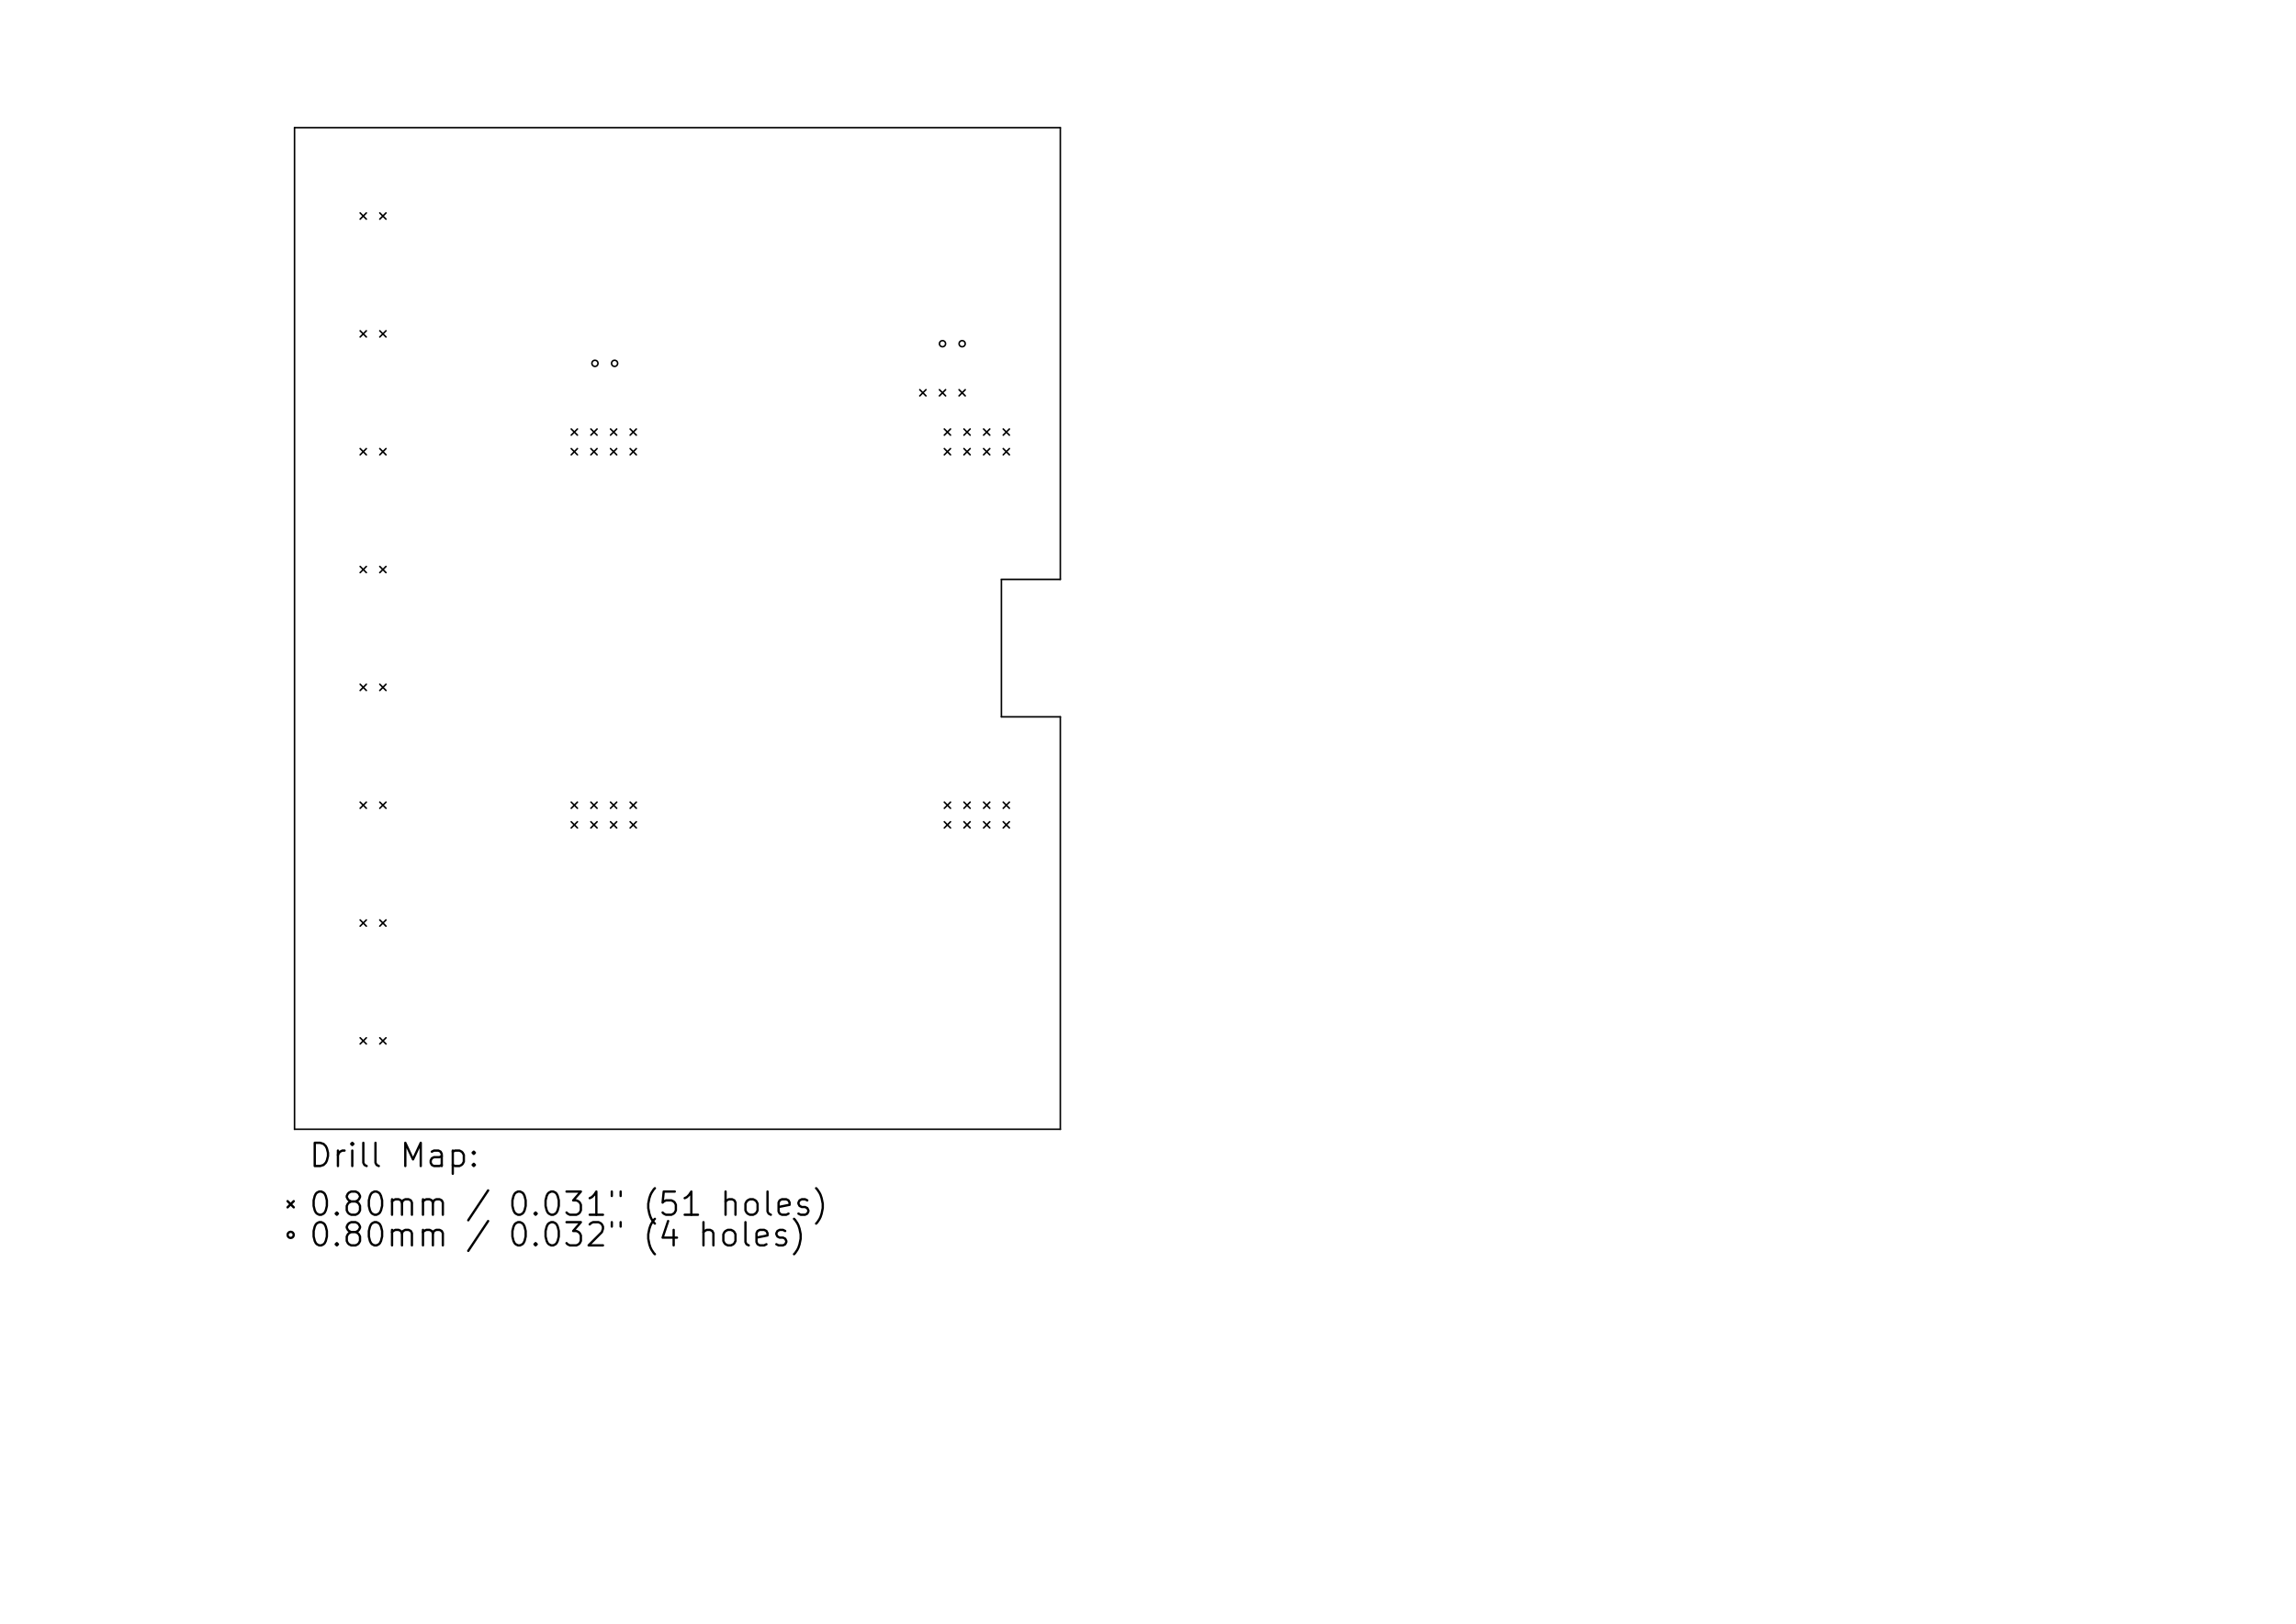
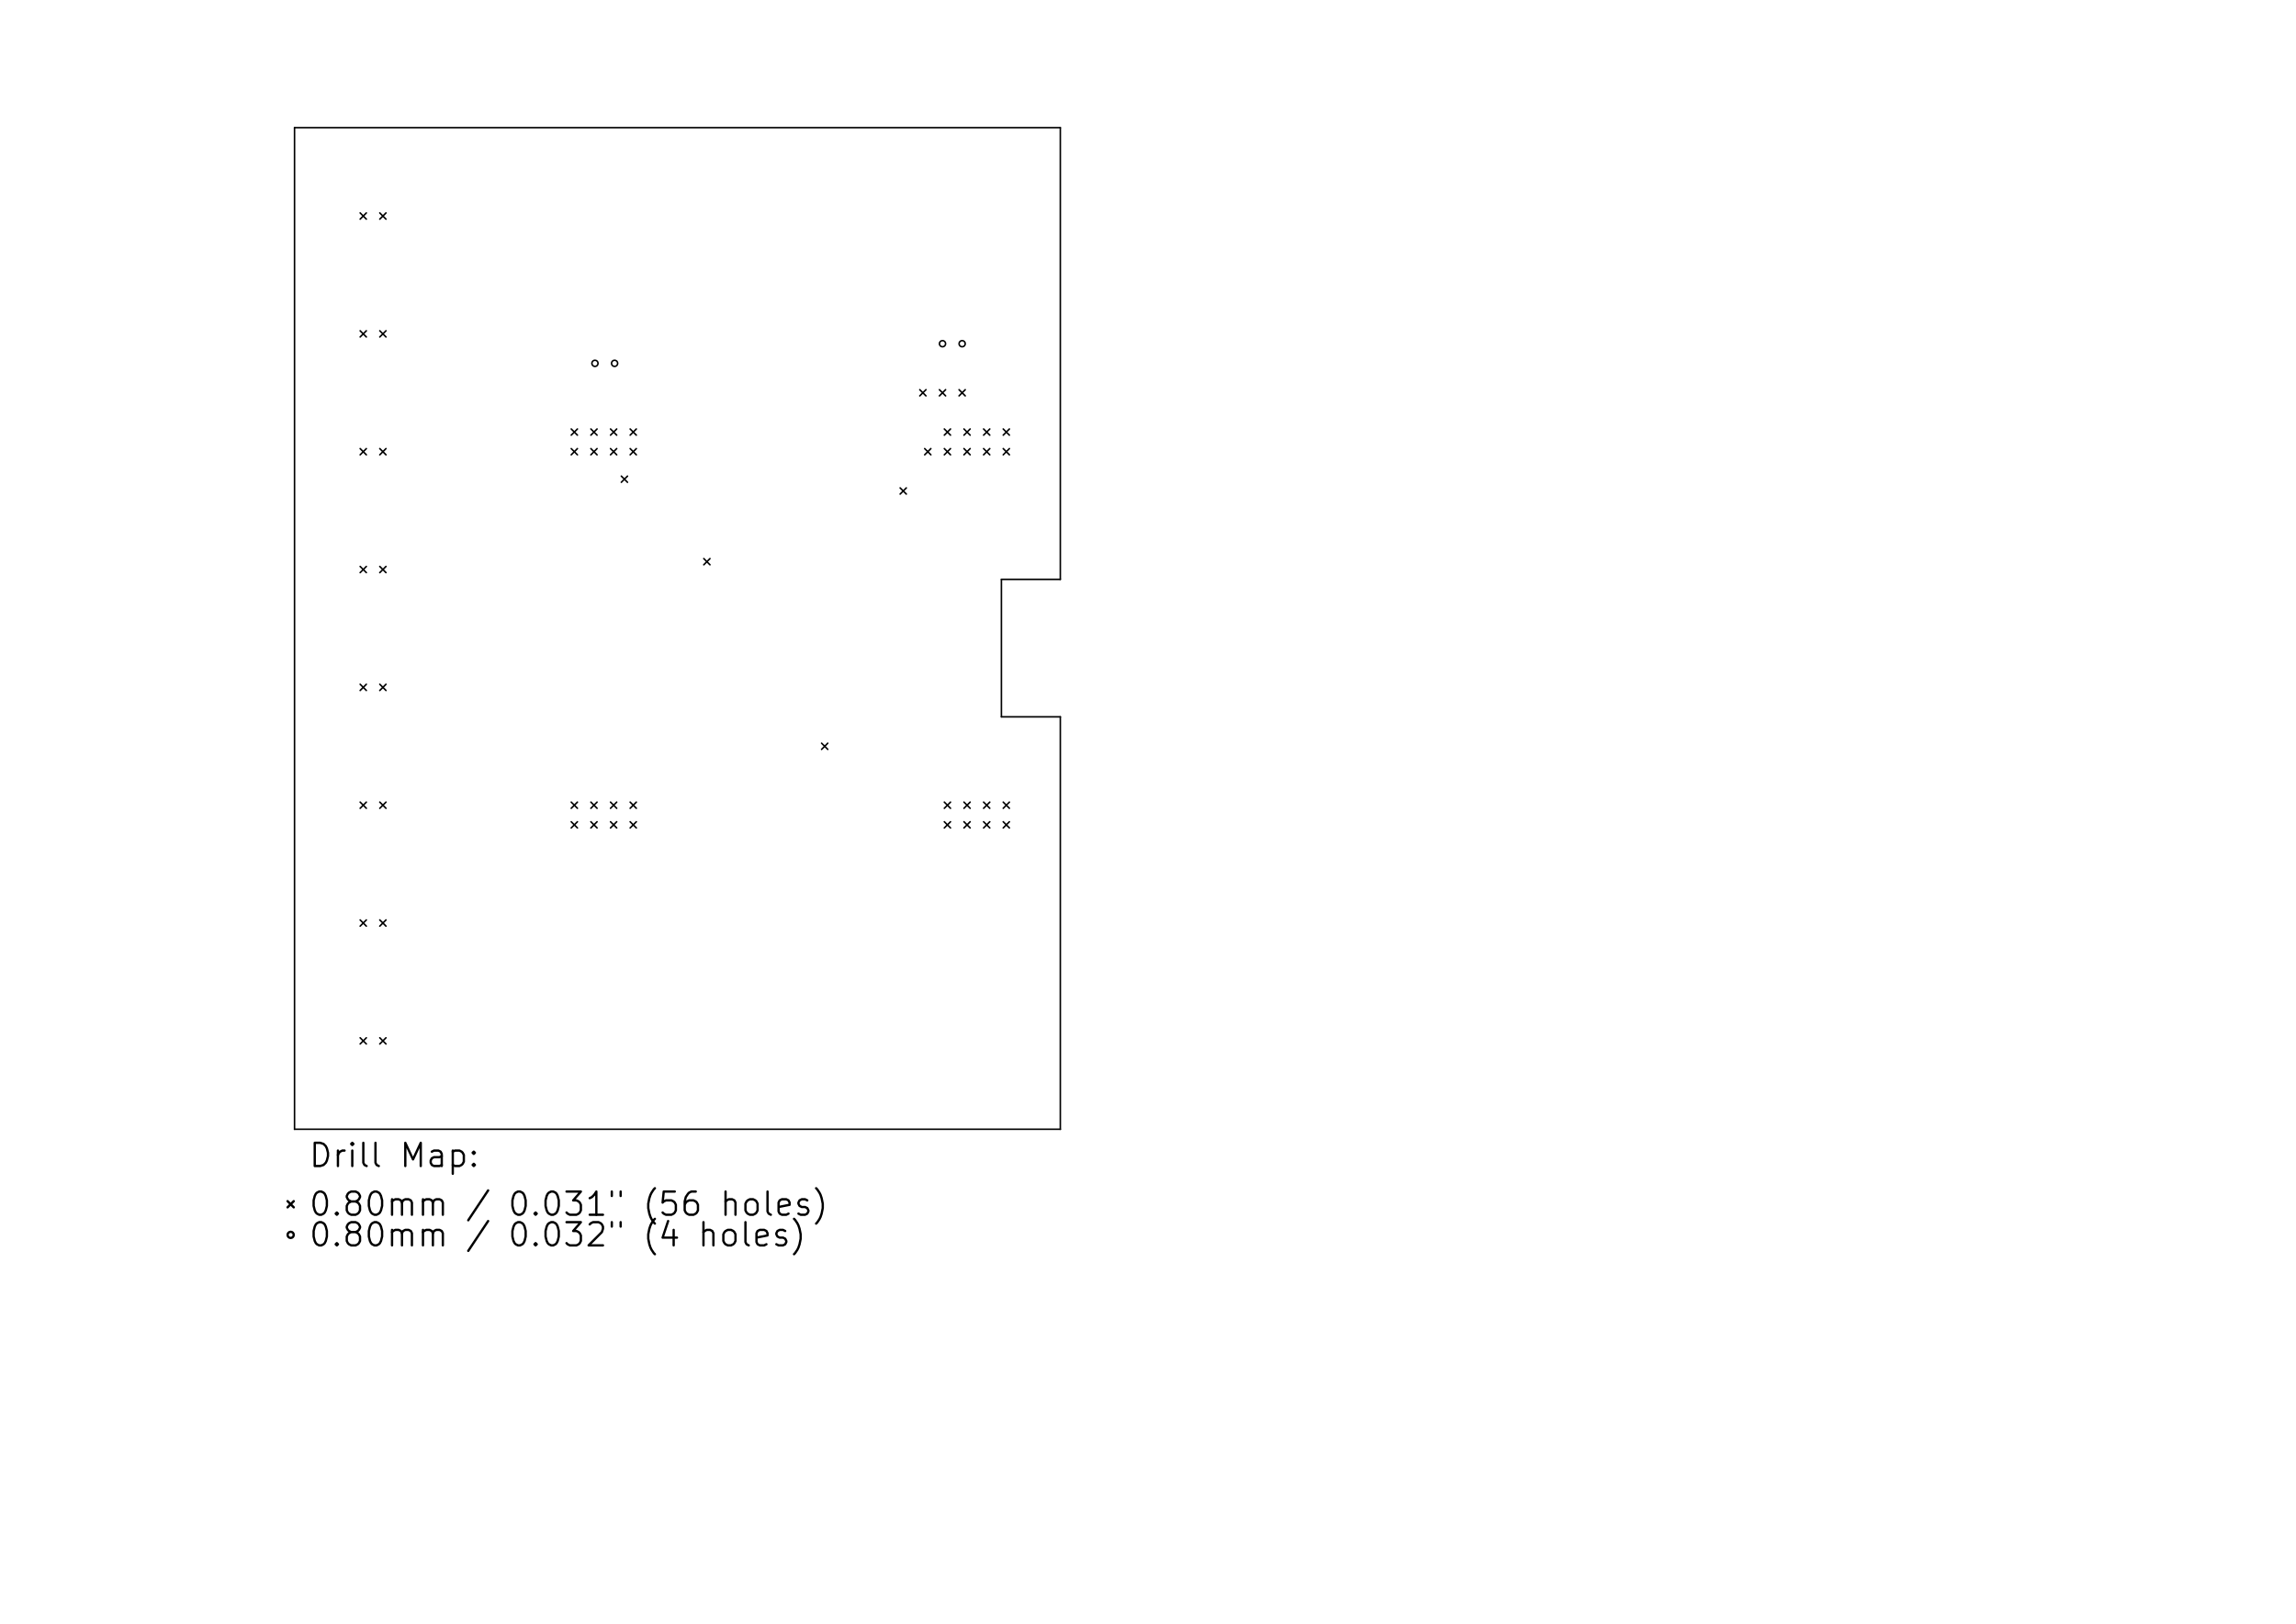
<svg xmlns="http://www.w3.org/2000/svg" version="1.1" width="29.7cm" height="21.001cm" viewBox="0 0 116930 82680 ">
  <g style="fill:#000000; fill-opacity:1;stroke:#000000; stroke-opacity:1; stroke-linecap:round; stroke-linejoin:round; " transform="translate(0 0) scale(1 1)">
+ </g>
+   <g style="fill:#000000; fill-opacity:0.0;  stroke:#000000; stroke-width:-0; stroke-opacity:1;  stroke-linecap:round; stroke-linejoin:round;">
</g>
  <g style="fill:#000000; fill-opacity:0.0;  stroke:#000000; stroke-width:78.74; stroke-opacity:1;  stroke-linecap:round; stroke-linejoin:round;">
    <path d="M54000 36500 L54000 57500 " />
    <path d="M51000 36500 L54000 36500 " />
    <path d="M51000 29500 L51000 36500 " />
    <path d="M54000 29500 L51000 29500 " />
    <path d="M15000 57500 L15000 6500 " />
    <path d="M54000 57500 L15000 57500 " />
    <path d="M54000 6500 L54000 29500 " />
    <path d="M15000 6500 L54000 6500 " />
  </g>
  <g style="fill:#000000; fill-opacity:0.0;  stroke:#000000; stroke-width:78.74; stroke-opacity:1;  stroke-linecap:round; stroke-linejoin:round;">
    <path d="M18342 10842 L18657 11157 " />
    <path d="M18657 10842 L18342 11157 " />
    <path d="M18342 16842 L18657 17157 " />
    <path d="M18657 16842 L18342 17157 " />
    <path d="M18342 22842 L18657 23157 " />
    <path d="M18657 22842 L18342 23157 " />
    <path d="M18342 28842 L18657 29157 " />
    <path d="M18657 28842 L18342 29157 " />
    <path d="M18342 34842 L18657 35157 " />
    <path d="M18657 34842 L18342 35157 " />
    <path d="M18342 40842 L18657 41157 " />
    <path d="M18657 40842 L18342 41157 " />
    <path d="M18342 46842 L18657 47157 " />
    <path d="M18657 46842 L18342 47157 " />
    <path d="M18342 52842 L18657 53157 " />
    <path d="M18657 52842 L18342 53157 " />
    <path d="M19342 10842 L19657 11157 " />
    <path d="M19657 10842 L19342 11157 " />
    <path d="M19342 16842 L19657 17157 " />
    <path d="M19657 16842 L19342 17157 " />
    <path d="M19342 22842 L19657 23157 " />
    <path d="M19657 22842 L19342 23157 " />
    <path d="M19342 28842 L19657 29157 " />
    <path d="M19657 28842 L19342 29157 " />
    <path d="M19342 34842 L19657 35157 " />
    <path d="M19657 34842 L19342 35157 " />
    <path d="M19342 40842 L19657 41157 " />
    <path d="M19657 40842 L19342 41157 " />
    <path d="M19342 46842 L19657 47157 " />
    <path d="M19657 46842 L19342 47157 " />
    <path d="M19342 52842 L19657 53157 " />
    <path d="M19657 52842 L19342 53157 " />
    <path d="M29092 21842 L29407 22157 " />
    <path d="M29407 21842 L29092 22157 " />
    <path d="M29092 22842 L29407 23157 " />
    <path d="M29407 22842 L29092 23157 " />
    <path d="M29092 40842 L29407 41157 " />
    <path d="M29407 40842 L29092 41157 " />
    <path d="M29092 41842 L29407 42157 " />
    <path d="M29407 41842 L29092 42157 " />
    <path d="M30092 21842 L30407 22157 " />
    <path d="M30407 21842 L30092 22157 " />
    <path d="M30092 22842 L30407 23157 " />
    <path d="M30407 22842 L30092 23157 " />
    <path d="M30092 40842 L30407 41157 " />
    <path d="M30407 40842 L30092 41157 " />
    <path d="M30092 41842 L30407 42157 " />
    <path d="M30407 41842 L30092 42157 " />
    <path d="M31092 21842 L31407 22157 " />
    <path d="M31407 21842 L31092 22157 " />
    <path d="M31092 22842 L31407 23157 " />
    <path d="M31407 22842 L31092 23157 " />
    <path d="M31092 40842 L31407 41157 " />
    <path d="M31407 40842 L31092 41157 " />
    <path d="M31092 41842 L31407 42157 " />
    <path d="M31407 41842 L31092 42157 " />
+     <path d="M31642 24242 L31957 24557 " />
+     <path d="M31957 24242 L31642 24557 " />
    <path d="M32092 21842 L32407 22157 " />
    <path d="M32407 21842 L32092 22157 " />
    <path d="M32092 22842 L32407 23157 " />
    <path d="M32407 22842 L32092 23157 " />
    <path d="M32092 40842 L32407 41157 " />
    <path d="M32407 40842 L32092 41157 " />
    <path d="M32092 41842 L32407 42157 " />
    <path d="M32407 41842 L32092 42157 " />
+     <path d="M35842 28442 L36157 28757 " />
+     <path d="M36157 28442 L35842 28757 " />
+     <path d="M41842 37842 L42157 38157 " />
+     <path d="M42157 37842 L41842 38157 " />
+     <path d="M45842 24842 L46157 25157 " />
+     <path d="M46157 24842 L45842 25157 " />
    <path d="M46842 19842 L47157 20157 " />
    <path d="M47157 19842 L46842 20157 " />
+     <path d="M47092 22842 L47407 23157 " />
+     <path d="M47407 22842 L47092 23157 " />
    <path d="M47842 19842 L48157 20157 " />
    <path d="M48157 19842 L47842 20157 " />
    <path d="M48092 21842 L48407 22157 " />
    <path d="M48407 21842 L48092 22157 " />
    <path d="M48092 22842 L48407 23157 " />
    <path d="M48407 22842 L48092 23157 " />
    <path d="M48092 40842 L48407 41157 " />
    <path d="M48407 40842 L48092 41157 " />
    <path d="M48092 41842 L48407 42157 " />
    <path d="M48407 41842 L48092 42157 " />
    <path d="M48842 19842 L49157 20157 " />
    <path d="M49157 19842 L48842 20157 " />
    <path d="M49092 21842 L49407 22157 " />
    <path d="M49407 21842 L49092 22157 " />
    <path d="M49092 22842 L49407 23157 " />
    <path d="M49407 22842 L49092 23157 " />
    <path d="M49092 40842 L49407 41157 " />
    <path d="M49407 40842 L49092 41157 " />
    <path d="M49092 41842 L49407 42157 " />
    <path d="M49407 41842 L49092 42157 " />
    <path d="M50092 21842 L50407 22157 " />
    <path d="M50407 21842 L50092 22157 " />
    <path d="M50092 22842 L50407 23157 " />
    <path d="M50407 22842 L50092 23157 " />
    <path d="M50092 40842 L50407 41157 " />
    <path d="M50407 40842 L50092 41157 " />
    <path d="M50092 41842 L50407 42157 " />
    <path d="M50407 41842 L50092 42157 " />
    <path d="M51092 21842 L51407 22157 " />
    <path d="M51407 21842 L51092 22157 " />
    <path d="M51092 22842 L51407 23157 " />
    <path d="M51407 22842 L51092 23157 " />
    <path d="M51092 40842 L51407 41157 " />
    <path d="M51407 40842 L51092 41157 " />
    <path d="M51092 41842 L51407 42157 " />
    <path d="M51407 41842 L51092 42157 " />
    <circle cx="30300" cy="18500" r="157.5" />
    <circle cx="31300" cy="18500" r="157.5" />
    <circle cx="48000" cy="17500" r="157.5" />
    <circle cx="49000" cy="17500" r="157.5" />
  </g>
  <g style="fill:#000000; fill-opacity:0.0;  stroke:#000000; stroke-width:118.11; stroke-opacity:1;  stroke-linecap:round; stroke-linejoin:round;">
    <path d="M16029 59372 L16029 58191 L16310 58191 L16479 58248 L16591 58360 L16647 58473 L16704 58697 L16704 58866 L16647 59091 L16591 59204 L16479 59316 L16310 59372 L16029 59372 " />
    <path d="M17210 59372 L17210 58585 " />
    <path d="M17210 58810 L17266 58697 L17322 58641 L17435 58585 L17547 58585 " />
    <path d="M17941 59372 L17941 58585 " />
    <path d="M17941 58191 L17885 58248 L17941 58304 L17997 58248 L17941 58191 L17941 58304 " />
    <path d="M18672 59372 L18560 59316 L18503 59204 L18503 58191 " />
    <path d="M19291 59372 L19178 59316 L19122 59204 L19122 58191 " />
    <path d="M20641 59372 L20641 58191 L21034 59035 L21428 58191 L21428 59372 " />
    <path d="M22497 59372 L22497 58754 L22440 58641 L22328 58585 L22103 58585 L21991 58641 " />
    <path d="M22497 59316 L22384 59372 L22103 59372 L21991 59316 L21934 59204 L21934 59091 L21991 58979 L22103 58922 L22384 58922 L22497 58866 " />
    <path d="M23059 58585 L23059 59766 " />
    <path d="M23059 58641 L23172 58585 L23397 58585 L23509 58641 L23565 58697 L23622 58810 L23622 59147 L23565 59260 L23509 59316 L23397 59372 L23172 59372 L23059 59316 " />
    <path d="M24128 59260 L24184 59316 L24128 59372 L24071 59316 L24128 59260 L24128 59372 " />
    <path d="M24128 58641 L24184 58697 L24128 58754 L24071 58697 L24128 58641 L24128 58754 " />
    <path d="M14645 61161 L14960 61476 " />
    <path d="M14960 61161 L14645 61476 " />
    <path d="M16254 60672 L16366 60672 L16479 60728 L16535 60784 L16591 60897 L16647 61122 L16647 61403 L16591 61628 L16535 61740 L16479 61796 L16366 61853 L16254 61853 L16141 61796 L16085 61740 L16029 61628 L15973 61403 L15973 61122 L16029 60897 L16085 60784 L16141 60728 L16254 60672 " />
    <path d="M17154 61740 L17210 61796 L17154 61853 L17097 61796 L17154 61740 L17154 61853 " />
    <path d="M17885 61178 L17772 61122 L17716 61065 L17660 60953 L17660 60897 L17716 60784 L17772 60728 L17885 60672 L18110 60672 L18222 60728 L18278 60784 L18335 60897 L18335 60953 L18278 61065 L18222 61122 L18110 61178 L17885 61178 L17772 61234 L17716 61290 L17660 61403 L17660 61628 L17716 61740 L17772 61796 L17885 61853 L18110 61853 L18222 61796 L18278 61740 L18335 61628 L18335 61403 L18278 61290 L18222 61234 L18110 61178 " />
    <path d="M19066 60672 L19178 60672 L19291 60728 L19347 60784 L19403 60897 L19460 61122 L19460 61403 L19403 61628 L19347 61740 L19291 61796 L19178 61853 L19066 61853 L18953 61796 L18897 61740 L18841 61628 L18785 61403 L18785 61122 L18841 60897 L18897 60784 L18953 60728 L19066 60672 " />
    <path d="M19966 61853 L19966 61065 " />
    <path d="M19966 61178 L20022 61122 L20134 61065 L20303 61065 L20416 61122 L20472 61234 L20472 61853 " />
    <path d="M20472 61234 L20528 61122 L20641 61065 L20809 61065 L20922 61122 L20978 61234 L20978 61853 " />
    <path d="M21541 61853 L21541 61065 " />
    <path d="M21541 61178 L21597 61122 L21709 61065 L21878 61065 L21991 61122 L22047 61234 L22047 61853 " />
    <path d="M22047 61234 L22103 61122 L22215 61065 L22384 61065 L22497 61122 L22553 61234 L22553 61853 " />
    <path d="M24859 60615 L23847 62134 " />
    <path d="M26377 60672 L26490 60672 L26602 60728 L26659 60784 L26715 60897 L26771 61122 L26771 61403 L26715 61628 L26659 61740 L26602 61796 L26490 61853 L26377 61853 L26265 61796 L26209 61740 L26152 61628 L26096 61403 L26096 61122 L26152 60897 L26209 60784 L26265 60728 L26377 60672 " />
    <path d="M27277 61740 L27334 61796 L27277 61853 L27221 61796 L27277 61740 L27277 61853 " />
    <path d="M28065 60672 L28177 60672 L28290 60728 L28346 60784 L28402 60897 L28458 61122 L28458 61403 L28402 61628 L28346 61740 L28290 61796 L28177 61853 L28065 61853 L27952 61796 L27896 61740 L27840 61628 L27784 61403 L27784 61122 L27840 60897 L27896 60784 L27952 60728 L28065 60672 " />
    <path d="M28852 60672 L29583 60672 L29190 61122 L29358 61122 L29471 61178 L29527 61234 L29583 61347 L29583 61628 L29527 61740 L29471 61796 L29358 61853 L29021 61853 L28908 61796 L28852 61740 " />
    <path d="M30708 61853 L30033 61853 " />
    <path d="M30371 61853 L30371 60672 L30258 60840 L30146 60953 L30033 61009 " />
    <path d="M31158 60672 L31158 60897 " />
    <path d="M31608 60672 L31608 60897 " />
    <path d="M33352 62303 L33295 62246 L33183 62078 L33127 61965 L33070 61796 L33014 61515 L33014 61290 L33070 61009 L33127 60840 L33183 60728 L33295 60559 L33352 60503 " />
    <path d="M34364 60672 L33802 60672 L33745 61234 L33802 61178 L33914 61122 L34195 61122 L34308 61178 L34364 61234 L34420 61347 L34420 61628 L34364 61740 L34308 61796 L34195 61853 L33914 61853 L33802 61796 L33745 61740 " />
-     <path d="M35545 61853 L34870 61853 " />
-     <path d="M35208 61853 L35208 60672 L35095 60840 L34983 60953 L34870 61009 " />
+     <path d="M35433 60672 L35208 60672 L35095 60728 L35039 60784 L34926 60953 L34870 61178 L34870 61628 L34926 61740 L34983 61796 L35095 61853 L35320 61853 L35433 61796 L35489 61740 L35545 61628 L35545 61347 L35489 61234 L35433 61178 L35320 61122 L35095 61122 L34983 61178 L34926 61234 L34870 61347 " />
    <path d="M36951 61853 L36951 60672 " />
    <path d="M37457 61853 L37457 61234 L37401 61122 L37289 61065 L37120 61065 L37007 61122 L36951 61178 " />
    <path d="M38188 61853 L38076 61796 L38020 61740 L37964 61628 L37964 61290 L38020 61178 L38076 61122 L38188 61065 L38357 61065 L38470 61122 L38526 61178 L38582 61290 L38582 61628 L38526 61740 L38470 61796 L38357 61853 L38188 61853 " />
    <path d="M39257 61853 L39145 61796 L39088 61684 L39088 60672 " />
    <path d="M40157 61796 L40044 61853 L39820 61853 L39707 61796 L39651 61684 L39651 61234 L39707 61122 L39820 61065 L40044 61065 L40157 61122 L40213 61234 L40213 61347 L39651 61459 " />
    <path d="M40663 61796 L40776 61853 L41001 61853 L41113 61796 L41169 61684 L41169 61628 L41113 61515 L41001 61459 L40832 61459 L40719 61403 L40663 61290 L40663 61234 L40719 61122 L40832 61065 L41001 61065 L41113 61122 " />
    <path d="M41563 62303 L41619 62246 L41732 62078 L41788 61965 L41844 61796 L41901 61515 L41901 61290 L41844 61009 L41788 60840 L41732 60728 L41619 60559 L41563 60503 " />
    <circle cx="14803.1" cy="62878" r="157.5" />
    <path d="M16254 62231 L16366 62231 L16479 62287 L16535 62343 L16591 62456 L16647 62681 L16647 62962 L16591 63187 L16535 63299 L16479 63356 L16366 63412 L16254 63412 L16141 63356 L16085 63299 L16029 63187 L15973 62962 L15973 62681 L16029 62456 L16085 62343 L16141 62287 L16254 62231 " />
    <path d="M17154 63299 L17210 63356 L17154 63412 L17097 63356 L17154 63299 L17154 63412 " />
    <path d="M17885 62737 L17772 62681 L17716 62624 L17660 62512 L17660 62456 L17716 62343 L17772 62287 L17885 62231 L18110 62231 L18222 62287 L18278 62343 L18335 62456 L18335 62512 L18278 62624 L18222 62681 L18110 62737 L17885 62737 L17772 62793 L17716 62849 L17660 62962 L17660 63187 L17716 63299 L17772 63356 L17885 63412 L18110 63412 L18222 63356 L18278 63299 L18335 63187 L18335 62962 L18278 62849 L18222 62793 L18110 62737 " />
    <path d="M19066 62231 L19178 62231 L19291 62287 L19347 62343 L19403 62456 L19460 62681 L19460 62962 L19403 63187 L19347 63299 L19291 63356 L19178 63412 L19066 63412 L18953 63356 L18897 63299 L18841 63187 L18785 62962 L18785 62681 L18841 62456 L18897 62343 L18953 62287 L19066 62231 " />
    <path d="M19966 63412 L19966 62624 " />
    <path d="M19966 62737 L20022 62681 L20134 62624 L20303 62624 L20416 62681 L20472 62793 L20472 63412 " />
    <path d="M20472 62793 L20528 62681 L20641 62624 L20809 62624 L20922 62681 L20978 62793 L20978 63412 " />
    <path d="M21541 63412 L21541 62624 " />
    <path d="M21541 62737 L21597 62681 L21709 62624 L21878 62624 L21991 62681 L22047 62793 L22047 63412 " />
    <path d="M22047 62793 L22103 62681 L22215 62624 L22384 62624 L22497 62681 L22553 62793 L22553 63412 " />
    <path d="M24859 62174 L23847 63693 " />
    <path d="M26377 62231 L26490 62231 L26602 62287 L26659 62343 L26715 62456 L26771 62681 L26771 62962 L26715 63187 L26659 63299 L26602 63356 L26490 63412 L26377 63412 L26265 63356 L26209 63299 L26152 63187 L26096 62962 L26096 62681 L26152 62456 L26209 62343 L26265 62287 L26377 62231 " />
    <path d="M27277 63299 L27334 63356 L27277 63412 L27221 63356 L27277 63299 L27277 63412 " />
    <path d="M28065 62231 L28177 62231 L28290 62287 L28346 62343 L28402 62456 L28458 62681 L28458 62962 L28402 63187 L28346 63299 L28290 63356 L28177 63412 L28065 63412 L27952 63356 L27896 63299 L27840 63187 L27784 62962 L27784 62681 L27840 62456 L27896 62343 L27952 62287 L28065 62231 " />
    <path d="M28852 62231 L29583 62231 L29190 62681 L29358 62681 L29471 62737 L29527 62793 L29583 62906 L29583 63187 L29527 63299 L29471 63356 L29358 63412 L29021 63412 L28908 63356 L28852 63299 " />
    <path d="M30033 62343 L30089 62287 L30202 62231 L30483 62231 L30596 62287 L30652 62343 L30708 62456 L30708 62568 L30652 62737 L29977 63412 L30708 63412 " />
    <path d="M31158 62231 L31158 62456 " />
    <path d="M31608 62231 L31608 62456 " />
    <path d="M33352 63862 L33295 63805 L33183 63637 L33127 63524 L33070 63356 L33014 63074 L33014 62849 L33070 62568 L33127 62399 L33183 62287 L33295 62118 L33352 62062 " />
    <path d="M34308 62624 L34308 63412 " />
    <path d="M34026 62174 L33745 63018 L34476 63018 " />
    <path d="M35826 63412 L35826 62231 " />
    <path d="M36332 63412 L36332 62793 L36276 62681 L36164 62624 L35995 62624 L35883 62681 L35826 62737 " />
    <path d="M37064 63412 L36951 63356 L36895 63299 L36839 63187 L36839 62849 L36895 62737 L36951 62681 L37064 62624 L37232 62624 L37345 62681 L37401 62737 L37457 62849 L37457 63187 L37401 63299 L37345 63356 L37232 63412 L37064 63412 " />
    <path d="M38132 63412 L38020 63356 L37964 63243 L37964 62231 " />
    <path d="M39032 63356 L38920 63412 L38695 63412 L38582 63356 L38526 63243 L38526 62793 L38582 62681 L38695 62624 L38920 62624 L39032 62681 L39088 62793 L39088 62906 L38526 63018 " />
    <path d="M39538 63356 L39651 63412 L39876 63412 L39988 63356 L40044 63243 L40044 63187 L39988 63074 L39876 63018 L39707 63018 L39595 62962 L39538 62849 L39538 62793 L39595 62681 L39707 62624 L39876 62624 L39988 62681 " />
    <path d="M40438 63862 L40494 63805 L40607 63637 L40663 63524 L40719 63356 L40776 63074 L40776 62849 L40719 62568 L40663 62399 L40607 62287 L40494 62118 L40438 62062 " />
  </g>
</svg>
